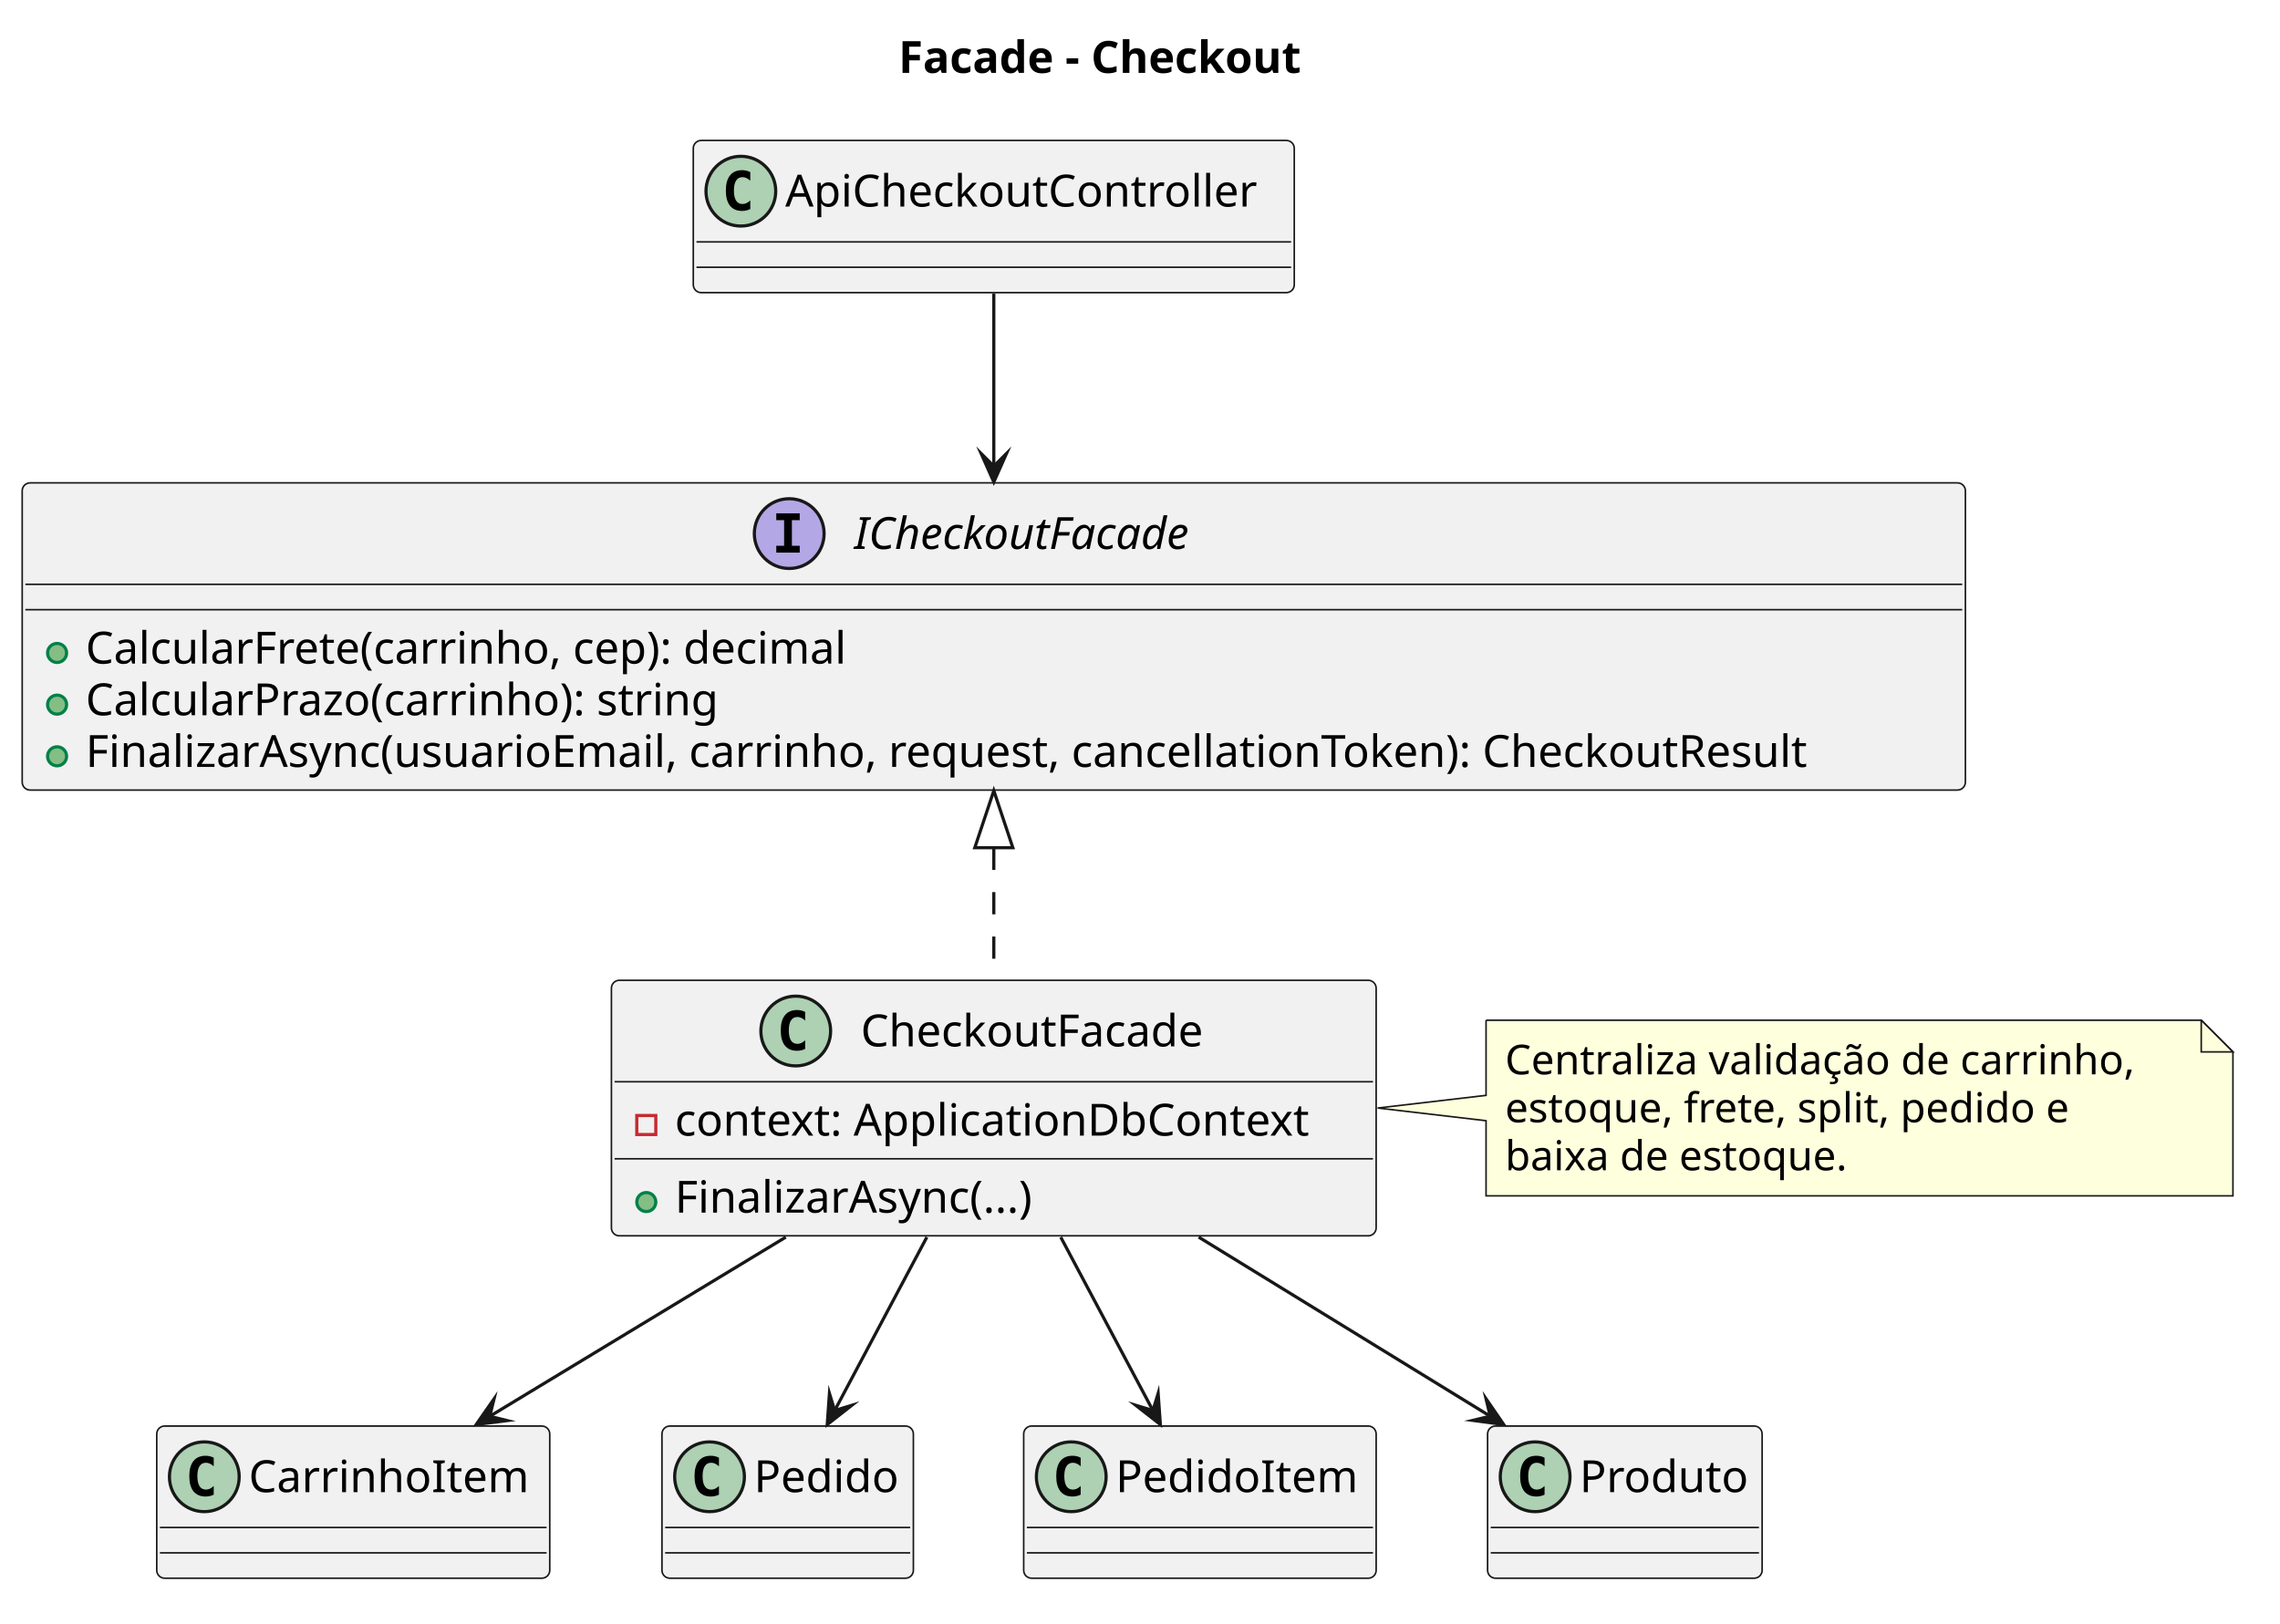
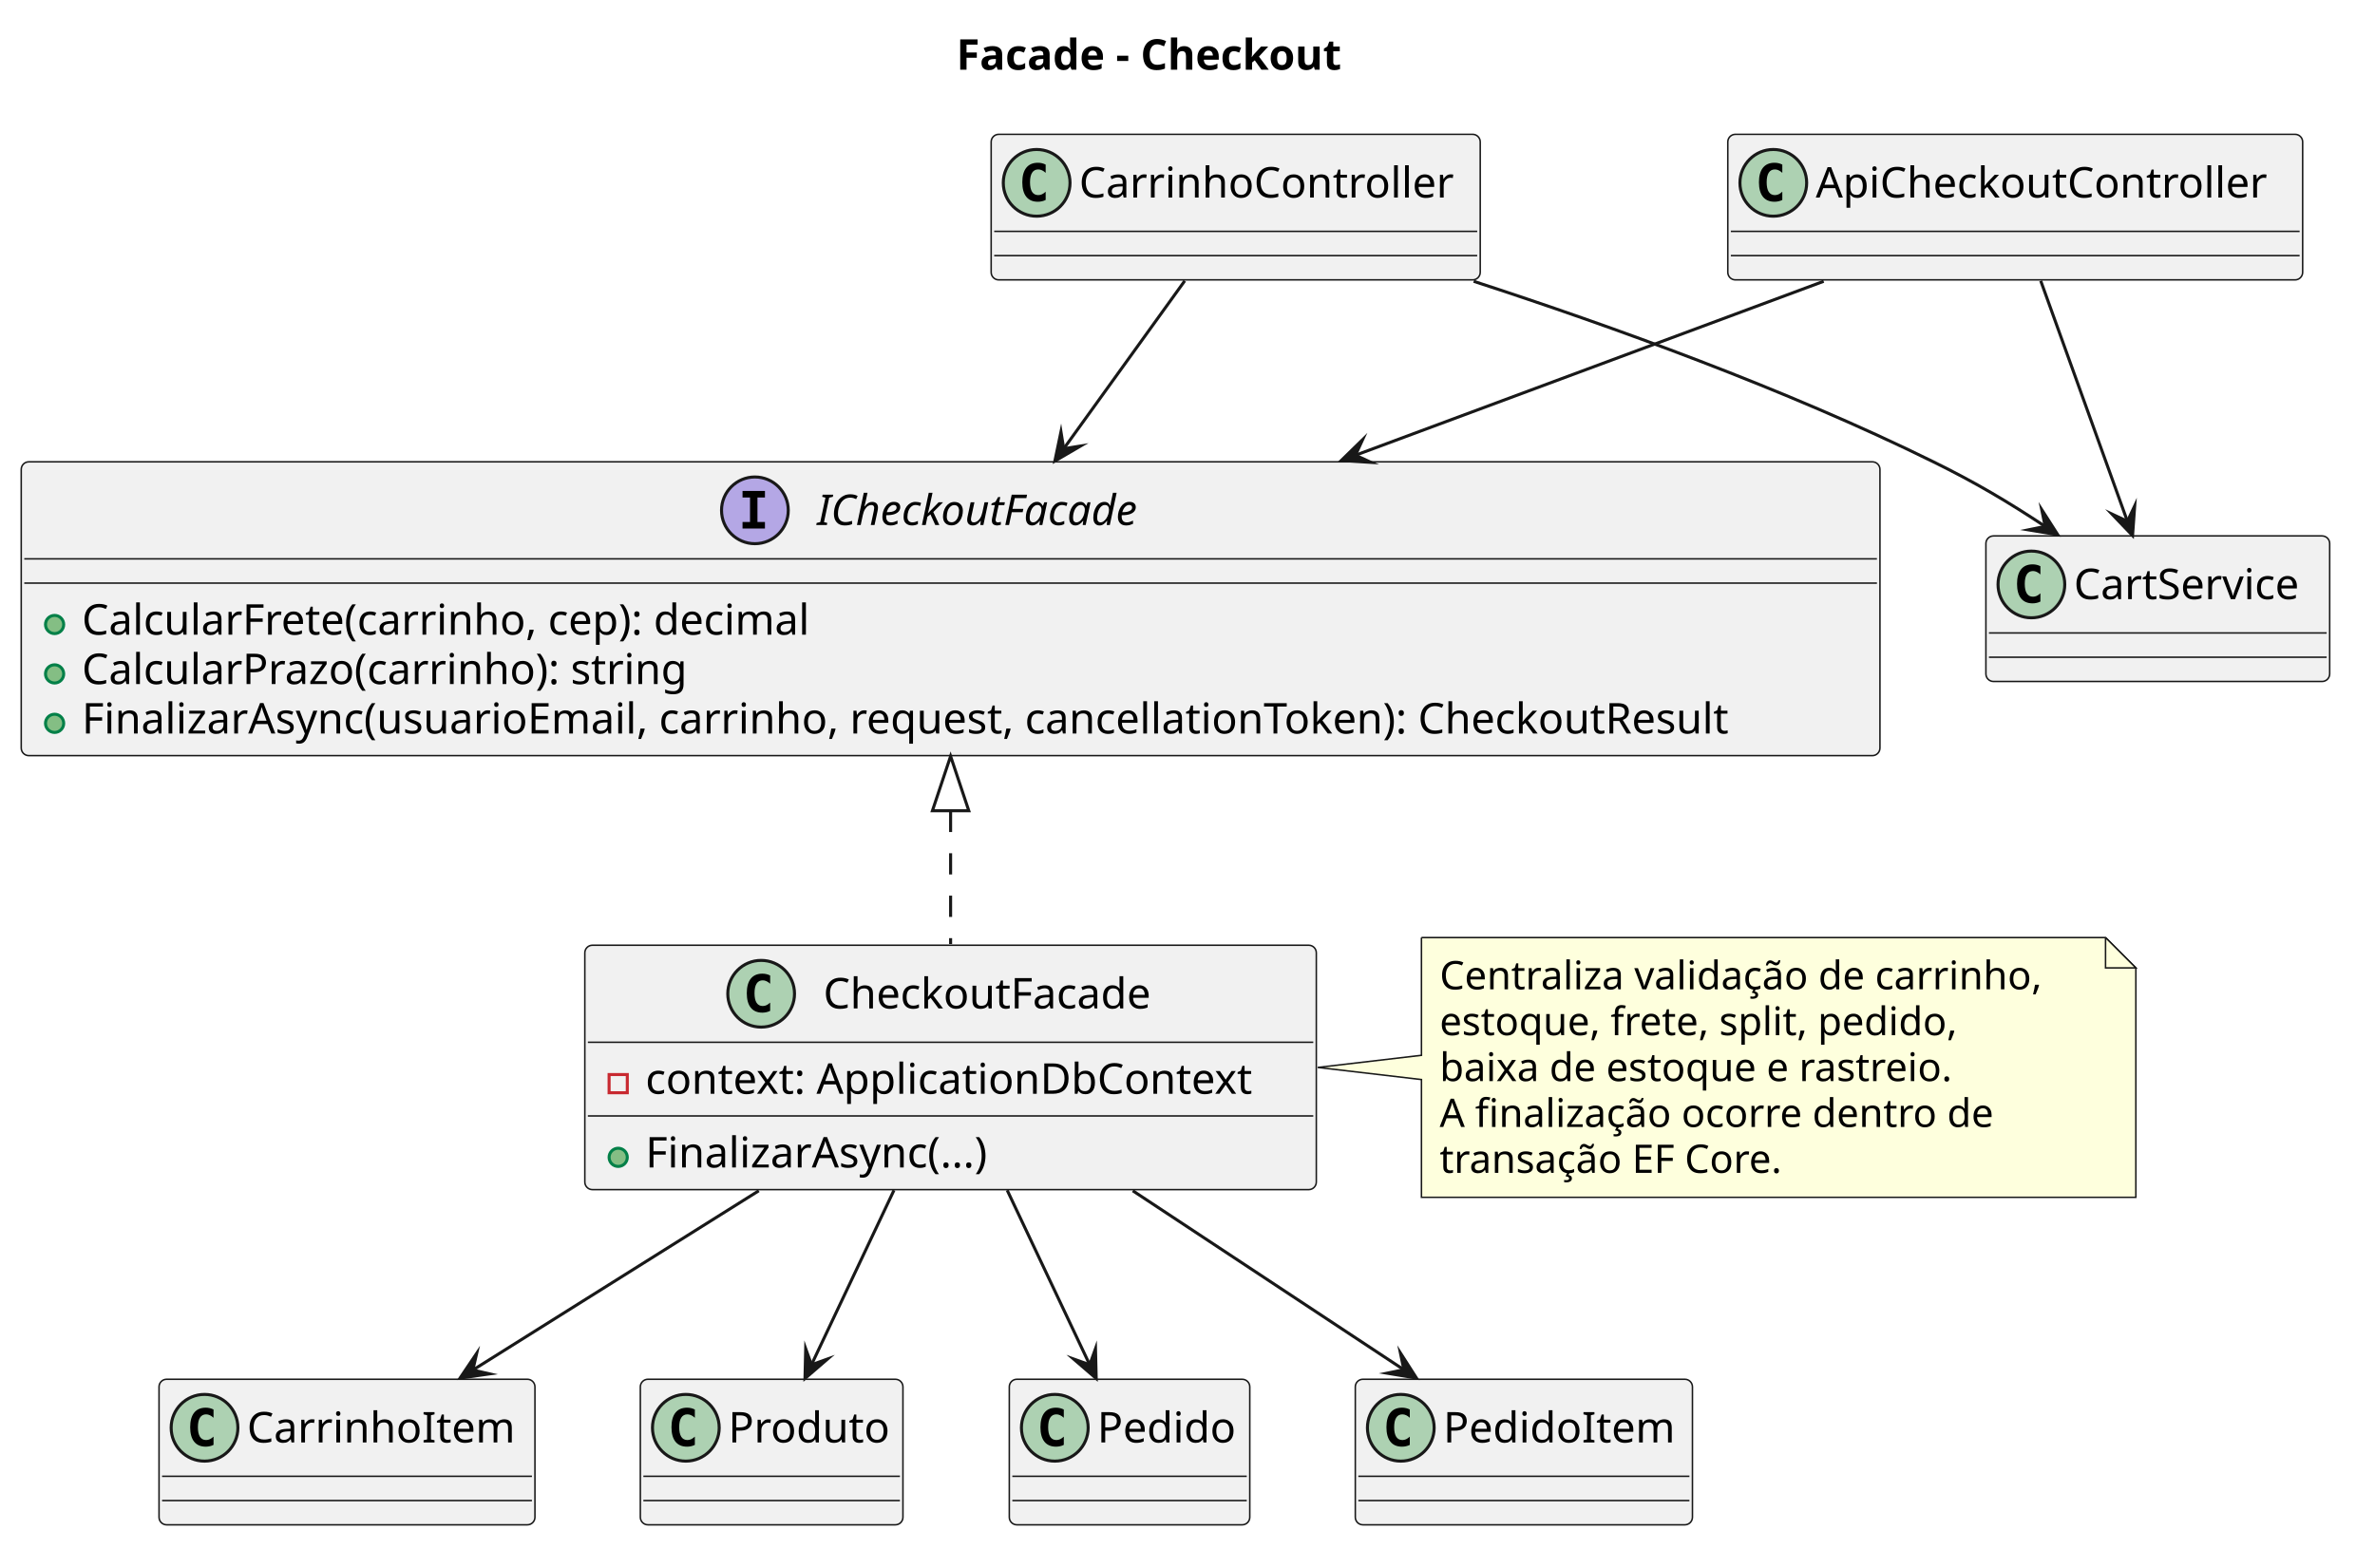
- <svg xmlns="http://www.w3.org/2000/svg" contentStyleType="text/css" data-diagram-type="CLASS" height="512px" preserveAspectRatio="none" style="width:719px;height:512px;background:#FFFFFF;" version="1.1" viewBox="0 0 719 512" width="719px" zoomAndPan="magnify">
+ <svg xmlns="http://www.w3.org/2000/svg" contentStyleType="text/css" data-diagram-type="CLASS" height="517px" preserveAspectRatio="none" style="width:783px;height:517px;background:#FFFFFF;" version="1.1" viewBox="0 0 783 517" width="783px" zoomAndPan="magnify">
  <defs />
  <g>
    <g class="title" data-source-line="1">
-       <text fill="#000000" font-family="sans-serif" font-size="14" font-weight="700" lengthAdjust="spacing" textLength="145.455" x="283.353" y="22.995">Facade - Checkout</text>
+       <text fill="#000000" font-family="sans-serif" font-size="14" font-weight="700" lengthAdjust="spacing" textLength="145.455" x="315.303" y="22.995">Facade - Checkout</text>
    </g>
    <g class="entity" data-qualified-name="ICheckoutFacade" data-source-line="3" id="ent0001">
      <rect fill="#F1F1F1" height="96.891" rx="2.5" ry="2.5" style="stroke:#181818;stroke-width:0.5;" width="612.79" x="7" y="152.297" />
      <ellipse cx="248.879" cy="168.297" fill="#B4A7E5" rx="11" ry="11" style="stroke:#181818;stroke-width:1;" />
      <path d="M244.801,164.062 L244.801,161.906 L252.192,161.906 L252.192,164.062 L249.723,164.062 L249.723,172.141 L252.192,172.141 L252.192,174.297 L244.801,174.297 L244.801,172.141 L247.27,172.141 L247.27,164.062 L244.801,164.062 Z " fill="#000000" />
      <text fill="#000000" font-family="sans-serif" font-size="14" font-style="italic" lengthAdjust="spacing" textLength="120.531" x="269.379" y="173.144">ICheckoutFacade</text>
      <line style="stroke:#181818;stroke-width:0.5;" x1="8" x2="618.79" y1="184.297" y2="184.297" />
      <line style="stroke:#181818;stroke-width:0.5;" x1="8" x2="618.79" y1="192.297" y2="192.297" />
      <g data-visibility-modifier="PUBLIC_METHOD">
        <ellipse cx="18" cy="205.945" fill="#84BE84" rx="3" ry="3" style="stroke:#038048;stroke-width:1;" />
      </g>
      <text fill="#000000" font-family="sans-serif" font-size="14" lengthAdjust="spacing" textLength="260.935" x="27" y="209.292">CalcularFrete(carrinho, cep): decimal</text>
      <g data-visibility-modifier="PUBLIC_METHOD">
        <ellipse cx="18" cy="222.242" fill="#84BE84" rx="3" ry="3" style="stroke:#038048;stroke-width:1;" />
      </g>
      <text fill="#000000" font-family="sans-serif" font-size="14" lengthAdjust="spacing" textLength="213.999" x="27" y="225.589">CalcularPrazo(carrinho): string</text>
      <g data-visibility-modifier="PUBLIC_METHOD">
        <ellipse cx="18" cy="238.539" fill="#84BE84" rx="3" ry="3" style="stroke:#038048;stroke-width:1;" />
      </g>
      <text fill="#000000" font-family="sans-serif" font-size="14" lengthAdjust="spacing" textLength="586.79" x="27" y="241.886">FinalizarAsync(usuarioEmail, carrinho, request, cancellationToken): CheckoutResult</text>
    </g>
    <g class="entity" data-qualified-name="CheckoutFacade" data-source-line="9" id="ent0002">
-       <rect fill="#F1F1F1" height="80.594" rx="2.5" ry="2.5" style="stroke:#181818;stroke-width:0.5;" width="241.161" x="192.81" y="309.187" />
-       <ellipse cx="250.939" cy="325.187" fill="#ADD1B2" rx="11" ry="11" style="stroke:#181818;stroke-width:1;" />
-       <path d="M253.908,330.827 Q253.33,331.124 252.689,331.265 Q252.049,331.421 251.346,331.421 Q248.846,331.421 247.518,329.781 Q246.205,328.124 246.205,324.999 Q246.205,321.874 247.518,320.218 Q248.846,318.562 251.346,318.562 Q252.049,318.562 252.689,318.718 Q253.346,318.874 253.908,319.171 L253.908,321.89 Q253.283,321.312 252.689,321.046 Q252.096,320.765 251.471,320.765 Q250.127,320.765 249.439,321.843 Q248.752,322.906 248.752,324.999 Q248.752,327.093 249.439,328.171 Q250.127,329.234 251.471,329.234 Q252.096,329.234 252.689,328.968 Q253.283,328.687 253.908,328.109 L253.908,330.827 Z " fill="#000000" />
-       <text fill="#000000" font-family="sans-serif" font-size="14" lengthAdjust="spacing" textLength="116.402" x="271.439" y="330.034">CheckoutFacade</text>
-       <line style="stroke:#181818;stroke-width:0.5;" x1="193.81" x2="432.971" y1="341.187" y2="341.187" />
+       <rect fill="#F1F1F1" height="80.594" rx="2.5" ry="2.5" style="stroke:#181818;stroke-width:0.5;" width="241.161" x="192.81" y="311.717" />
+       <ellipse cx="250.939" cy="327.717" fill="#ADD1B2" rx="11" ry="11" style="stroke:#181818;stroke-width:1;" />
+       <path d="M253.908,333.358 Q253.33,333.654 252.689,333.795 Q252.049,333.951 251.346,333.951 Q248.846,333.951 247.518,332.311 Q246.205,330.654 246.205,327.529 Q246.205,324.404 247.518,322.748 Q248.846,321.092 251.346,321.092 Q252.049,321.092 252.689,321.248 Q253.346,321.404 253.908,321.701 L253.908,324.42 Q253.283,323.842 252.689,323.576 Q252.096,323.295 251.471,323.295 Q250.127,323.295 249.439,324.373 Q248.752,325.436 248.752,327.529 Q248.752,329.623 249.439,330.701 Q250.127,331.764 251.471,331.764 Q252.096,331.764 252.689,331.498 Q253.283,331.217 253.908,330.639 L253.908,333.358 Z " fill="#000000" />
+       <text fill="#000000" font-family="sans-serif" font-size="14" lengthAdjust="spacing" textLength="116.402" x="271.439" y="332.564">CheckoutFacade</text>
+       <line style="stroke:#181818;stroke-width:0.5;" x1="193.81" x2="432.971" y1="343.717" y2="343.717" />
      <g data-visibility-modifier="PRIVATE_FIELD">
-         <rect fill="none" height="6" style="stroke:#C82930;stroke-width:1;" width="6" x="200.81" y="351.835" />
+         <rect fill="none" height="6" style="stroke:#C82930;stroke-width:1;" width="6" x="200.81" y="354.365" />
      </g>
-       <text fill="#000000" font-family="sans-serif" font-size="14" lengthAdjust="spacing" textLength="215.161" x="212.81" y="358.182">context: ApplicationDbContext</text>
-       <line style="stroke:#181818;stroke-width:0.5;" x1="193.81" x2="432.971" y1="365.484" y2="365.484" />
+       <text fill="#000000" font-family="sans-serif" font-size="14" lengthAdjust="spacing" textLength="215.161" x="212.81" y="360.712">context: ApplicationDbContext</text>
+       <line style="stroke:#181818;stroke-width:0.5;" x1="193.81" x2="432.971" y1="368.014" y2="368.014" />
      <g data-visibility-modifier="PUBLIC_METHOD">
-         <ellipse cx="203.81" cy="379.132" fill="#84BE84" rx="3" ry="3" style="stroke:#038048;stroke-width:1;" />
+         <ellipse cx="203.81" cy="381.662" fill="#84BE84" rx="3" ry="3" style="stroke:#038048;stroke-width:1;" />
      </g>
-       <text fill="#000000" font-family="sans-serif" font-size="14" lengthAdjust="spacing" textLength="124.858" x="212.81" y="382.479">FinalizarAsync(...)</text>
+       <text fill="#000000" font-family="sans-serif" font-size="14" lengthAdjust="spacing" textLength="124.858" x="212.81" y="385.009">FinalizarAsync(...)</text>
    </g>
-     <g class="entity" data-qualified-name="ApiCheckoutController" data-source-line="14" id="ent0003">
-       <rect fill="#F1F1F1" height="48" rx="2.5" ry="2.5" style="stroke:#181818;stroke-width:0.5;" width="189.52" x="218.63" y="44.297" />
-       <ellipse cx="233.63" cy="60.297" fill="#ADD1B2" rx="11" ry="11" style="stroke:#181818;stroke-width:1;" />
-       <path d="M236.599,65.938 Q236.021,66.234 235.38,66.375 Q234.739,66.531 234.036,66.531 Q231.536,66.531 230.208,64.891 Q228.896,63.234 228.896,60.109 Q228.896,56.984 230.208,55.328 Q231.536,53.672 234.036,53.672 Q234.739,53.672 235.38,53.828 Q236.036,53.984 236.599,54.281 L236.599,57 Q235.974,56.422 235.38,56.156 Q234.786,55.875 234.161,55.875 Q232.817,55.875 232.13,56.953 Q231.442,58.016 231.442,60.109 Q231.442,62.203 232.13,63.281 Q232.817,64.344 234.161,64.344 Q234.786,64.344 235.38,64.078 Q235.974,63.797 236.599,63.219 L236.599,65.938 Z " fill="#000000" />
-       <text fill="#000000" font-family="sans-serif" font-size="14" lengthAdjust="spacing" textLength="157.52" x="247.63" y="65.144">ApiCheckoutController</text>
-       <line style="stroke:#181818;stroke-width:0.5;" x1="219.63" x2="407.151" y1="76.297" y2="76.297" />
-       <line style="stroke:#181818;stroke-width:0.5;" x1="219.63" x2="407.151" y1="84.297" y2="84.297" />
+     <g class="entity" data-qualified-name="CarrinhoController" data-source-line="14" id="ent0003">
+       <rect fill="#F1F1F1" height="48" rx="2.5" ry="2.5" style="stroke:#181818;stroke-width:0.5;" width="161.24" x="326.77" y="44.297" />
+       <ellipse cx="341.77" cy="60.297" fill="#ADD1B2" rx="11" ry="11" style="stroke:#181818;stroke-width:1;" />
+       <path d="M344.739,65.938 Q344.161,66.234 343.52,66.375 Q342.879,66.531 342.176,66.531 Q339.676,66.531 338.348,64.891 Q337.036,63.234 337.036,60.109 Q337.036,56.984 338.348,55.328 Q339.676,53.672 342.176,53.672 Q342.879,53.672 343.52,53.828 Q344.176,53.984 344.739,54.281 L344.739,57 Q344.114,56.422 343.52,56.156 Q342.926,55.875 342.301,55.875 Q340.957,55.875 340.27,56.953 Q339.582,58.016 339.582,60.109 Q339.582,62.203 340.27,63.281 Q340.957,64.344 342.301,64.344 Q342.926,64.344 343.52,64.078 Q344.114,63.797 344.739,63.219 L344.739,65.938 Z " fill="#000000" />
+       <text fill="#000000" font-family="sans-serif" font-size="14" lengthAdjust="spacing" textLength="129.24" x="355.77" y="65.144">CarrinhoController</text>
+       <line style="stroke:#181818;stroke-width:0.5;" x1="327.77" x2="487.01" y1="76.297" y2="76.297" />
+       <line style="stroke:#181818;stroke-width:0.5;" x1="327.77" x2="487.01" y1="84.297" y2="84.297" />
    </g>
-     <g class="entity" data-qualified-name="CarrinhoItem" data-source-line="15" id="ent0004">
-       <rect fill="#F1F1F1" height="48" rx="2.5" ry="2.5" style="stroke:#181818;stroke-width:0.5;" width="123.936" x="49.43" y="449.777" />
-       <ellipse cx="64.43" cy="465.777" fill="#ADD1B2" rx="11" ry="11" style="stroke:#181818;stroke-width:1;" />
-       <path d="M67.399,471.418 Q66.821,471.714 66.18,471.855 Q65.539,472.011 64.836,472.011 Q62.336,472.011 61.008,470.371 Q59.696,468.714 59.696,465.589 Q59.696,462.464 61.008,460.808 Q62.336,459.152 64.836,459.152 Q65.539,459.152 66.18,459.308 Q66.836,459.464 67.399,459.761 L67.399,462.48 Q66.774,461.902 66.18,461.636 Q65.586,461.355 64.961,461.355 Q63.617,461.355 62.93,462.433 Q62.242,463.496 62.242,465.589 Q62.242,467.683 62.93,468.761 Q63.617,469.824 64.961,469.824 Q65.586,469.824 66.18,469.558 Q66.774,469.277 67.399,468.699 L67.399,471.418 Z " fill="#000000" />
-       <text fill="#000000" font-family="sans-serif" font-size="14" lengthAdjust="spacing" textLength="91.936" x="78.43" y="470.624">CarrinhoItem</text>
-       <line style="stroke:#181818;stroke-width:0.5;" x1="50.43" x2="172.367" y1="481.777" y2="481.777" />
-       <line style="stroke:#181818;stroke-width:0.5;" x1="50.43" x2="172.367" y1="489.777" y2="489.777" />
+     <g class="entity" data-qualified-name="ApiCheckoutController" data-source-line="15" id="ent0004">
+       <rect fill="#F1F1F1" height="48" rx="2.5" ry="2.5" style="stroke:#181818;stroke-width:0.5;" width="189.52" x="569.63" y="44.297" />
+       <ellipse cx="584.63" cy="60.297" fill="#ADD1B2" rx="11" ry="11" style="stroke:#181818;stroke-width:1;" />
+       <path d="M587.599,65.938 Q587.021,66.234 586.38,66.375 Q585.739,66.531 585.036,66.531 Q582.536,66.531 581.208,64.891 Q579.896,63.234 579.896,60.109 Q579.896,56.984 581.208,55.328 Q582.536,53.672 585.036,53.672 Q585.739,53.672 586.38,53.828 Q587.036,53.984 587.599,54.281 L587.599,57 Q586.974,56.422 586.38,56.156 Q585.786,55.875 585.161,55.875 Q583.817,55.875 583.13,56.953 Q582.442,58.016 582.442,60.109 Q582.442,62.203 583.13,63.281 Q583.817,64.344 585.161,64.344 Q585.786,64.344 586.38,64.078 Q586.974,63.797 587.599,63.219 L587.599,65.938 Z " fill="#000000" />
+       <text fill="#000000" font-family="sans-serif" font-size="14" lengthAdjust="spacing" textLength="157.52" x="598.63" y="65.144">ApiCheckoutController</text>
+       <line style="stroke:#181818;stroke-width:0.5;" x1="570.63" x2="758.15" y1="76.297" y2="76.297" />
+       <line style="stroke:#181818;stroke-width:0.5;" x1="570.63" x2="758.15" y1="84.297" y2="84.297" />
    </g>
-     <g class="entity" data-qualified-name="Pedido" data-source-line="16" id="ent0005">
-       <rect fill="#F1F1F1" height="48" rx="2.5" ry="2.5" style="stroke:#181818;stroke-width:0.5;" width="79.284" x="208.75" y="449.777" />
-       <ellipse cx="223.75" cy="465.777" fill="#ADD1B2" rx="11" ry="11" style="stroke:#181818;stroke-width:1;" />
-       <path d="M226.719,471.418 Q226.141,471.714 225.5,471.855 Q224.859,472.011 224.156,472.011 Q221.656,472.011 220.328,470.371 Q219.016,468.714 219.016,465.589 Q219.016,462.464 220.328,460.808 Q221.656,459.152 224.156,459.152 Q224.859,459.152 225.5,459.308 Q226.156,459.464 226.719,459.761 L226.719,462.48 Q226.094,461.902 225.5,461.636 Q224.906,461.355 224.281,461.355 Q222.938,461.355 222.25,462.433 Q221.562,463.496 221.562,465.589 Q221.562,467.683 222.25,468.761 Q222.938,469.824 224.281,469.824 Q224.906,469.824 225.5,469.558 Q226.094,469.277 226.719,468.699 L226.719,471.418 Z " fill="#000000" />
-       <text fill="#000000" font-family="sans-serif" font-size="14" lengthAdjust="spacing" textLength="47.284" x="237.75" y="470.624">Pedido</text>
-       <line style="stroke:#181818;stroke-width:0.5;" x1="209.75" x2="287.034" y1="481.777" y2="481.777" />
-       <line style="stroke:#181818;stroke-width:0.5;" x1="209.75" x2="287.034" y1="489.777" y2="489.777" />
+     <g class="entity" data-qualified-name="CartService" data-source-line="16" id="ent0005">
+       <rect fill="#F1F1F1" height="48" rx="2.5" ry="2.5" style="stroke:#181818;stroke-width:0.5;" width="113.341" x="654.72" y="176.737" />
+       <ellipse cx="669.72" cy="192.737" fill="#ADD1B2" rx="11" ry="11" style="stroke:#181818;stroke-width:1;" />
+       <path d="M672.689,198.377 Q672.111,198.674 671.47,198.815 Q670.829,198.971 670.126,198.971 Q667.626,198.971 666.298,197.331 Q664.986,195.674 664.986,192.549 Q664.986,189.424 666.298,187.768 Q667.626,186.112 670.126,186.112 Q670.829,186.112 671.47,186.268 Q672.126,186.424 672.689,186.721 L672.689,189.44 Q672.064,188.862 671.47,188.596 Q670.876,188.315 670.251,188.315 Q668.908,188.315 668.22,189.393 Q667.533,190.456 667.533,192.549 Q667.533,194.643 668.22,195.721 Q668.908,196.784 670.251,196.784 Q670.876,196.784 671.47,196.518 Q672.064,196.237 672.689,195.659 L672.689,198.377 Z " fill="#000000" />
+       <text fill="#000000" font-family="sans-serif" font-size="14" lengthAdjust="spacing" textLength="81.341" x="683.72" y="197.584">CartService</text>
+       <line style="stroke:#181818;stroke-width:0.5;" x1="655.72" x2="767.061" y1="208.737" y2="208.737" />
+       <line style="stroke:#181818;stroke-width:0.5;" x1="655.72" x2="767.061" y1="216.737" y2="216.737" />
    </g>
-     <g class="entity" data-qualified-name="PedidoItem" data-source-line="17" id="ent0006">
-       <rect fill="#F1F1F1" height="48" rx="2.5" ry="2.5" style="stroke:#181818;stroke-width:0.5;" width="111.153" x="322.82" y="449.777" />
-       <ellipse cx="337.82" cy="465.777" fill="#ADD1B2" rx="11" ry="11" style="stroke:#181818;stroke-width:1;" />
-       <path d="M340.789,471.418 Q340.211,471.714 339.57,471.855 Q338.929,472.011 338.226,472.011 Q335.726,472.011 334.398,470.371 Q333.086,468.714 333.086,465.589 Q333.086,462.464 334.398,460.808 Q335.726,459.152 338.226,459.152 Q338.929,459.152 339.57,459.308 Q340.226,459.464 340.789,459.761 L340.789,462.48 Q340.164,461.902 339.57,461.636 Q338.976,461.355 338.351,461.355 Q337.007,461.355 336.32,462.433 Q335.632,463.496 335.632,465.589 Q335.632,467.683 336.32,468.761 Q337.007,469.824 338.351,469.824 Q338.976,469.824 339.57,469.558 Q340.164,469.277 340.789,468.699 L340.789,471.418 Z " fill="#000000" />
-       <text fill="#000000" font-family="sans-serif" font-size="14" lengthAdjust="spacing" textLength="79.153" x="351.82" y="470.624">PedidoItem</text>
-       <line style="stroke:#181818;stroke-width:0.5;" x1="323.82" x2="432.973" y1="481.777" y2="481.777" />
-       <line style="stroke:#181818;stroke-width:0.5;" x1="323.82" x2="432.973" y1="489.777" y2="489.777" />
+     <g class="entity" data-qualified-name="CarrinhoItem" data-source-line="17" id="ent0006">
+       <rect fill="#F1F1F1" height="48" rx="2.5" ry="2.5" style="stroke:#181818;stroke-width:0.5;" width="123.936" x="52.43" y="454.847" />
+       <ellipse cx="67.43" cy="470.847" fill="#ADD1B2" rx="11" ry="11" style="stroke:#181818;stroke-width:1;" />
+       <path d="M70.399,476.488 Q69.821,476.784 69.18,476.925 Q68.539,477.081 67.836,477.081 Q65.336,477.081 64.008,475.441 Q62.696,473.784 62.696,470.659 Q62.696,467.534 64.008,465.878 Q65.336,464.222 67.836,464.222 Q68.539,464.222 69.18,464.378 Q69.836,464.534 70.399,464.831 L70.399,467.55 Q69.774,466.972 69.18,466.706 Q68.586,466.425 67.961,466.425 Q66.618,466.425 65.93,467.503 Q65.243,468.566 65.243,470.659 Q65.243,472.753 65.93,473.831 Q66.618,474.894 67.961,474.894 Q68.586,474.894 69.18,474.628 Q69.774,474.347 70.399,473.769 L70.399,476.488 Z " fill="#000000" />
+       <text fill="#000000" font-family="sans-serif" font-size="14" lengthAdjust="spacing" textLength="91.936" x="81.43" y="475.694">CarrinhoItem</text>
+       <line style="stroke:#181818;stroke-width:0.5;" x1="53.43" x2="175.367" y1="486.847" y2="486.847" />
+       <line style="stroke:#181818;stroke-width:0.5;" x1="53.43" x2="175.367" y1="494.847" y2="494.847" />
    </g>
    <g class="entity" data-qualified-name="Produto" data-source-line="18" id="ent0007">
-       <rect fill="#F1F1F1" height="48" rx="2.5" ry="2.5" style="stroke:#181818;stroke-width:0.5;" width="86.578" x="469.11" y="449.777" />
-       <ellipse cx="484.11" cy="465.777" fill="#ADD1B2" rx="11" ry="11" style="stroke:#181818;stroke-width:1;" />
-       <path d="M487.079,471.418 Q486.501,471.714 485.86,471.855 Q485.219,472.011 484.516,472.011 Q482.016,472.011 480.688,470.371 Q479.376,468.714 479.376,465.589 Q479.376,462.464 480.688,460.808 Q482.016,459.152 484.516,459.152 Q485.219,459.152 485.86,459.308 Q486.516,459.464 487.079,459.761 L487.079,462.48 Q486.454,461.902 485.86,461.636 Q485.266,461.355 484.641,461.355 Q483.298,461.355 482.61,462.433 Q481.923,463.496 481.923,465.589 Q481.923,467.683 482.61,468.761 Q483.298,469.824 484.641,469.824 Q485.266,469.824 485.86,469.558 Q486.454,469.277 487.079,468.699 L487.079,471.418 Z " fill="#000000" />
-       <text fill="#000000" font-family="sans-serif" font-size="14" lengthAdjust="spacing" textLength="54.578" x="498.11" y="470.624">Produto</text>
-       <line style="stroke:#181818;stroke-width:0.5;" x1="470.11" x2="554.688" y1="481.777" y2="481.777" />
-       <line style="stroke:#181818;stroke-width:0.5;" x1="470.11" x2="554.688" y1="489.777" y2="489.777" />
+       <rect fill="#F1F1F1" height="48" rx="2.5" ry="2.5" style="stroke:#181818;stroke-width:0.5;" width="86.578" x="211.11" y="454.847" />
+       <ellipse cx="226.11" cy="470.847" fill="#ADD1B2" rx="11" ry="11" style="stroke:#181818;stroke-width:1;" />
+       <path d="M229.079,476.488 Q228.501,476.784 227.86,476.925 Q227.219,477.081 226.516,477.081 Q224.016,477.081 222.688,475.441 Q221.376,473.784 221.376,470.659 Q221.376,467.534 222.688,465.878 Q224.016,464.222 226.516,464.222 Q227.219,464.222 227.86,464.378 Q228.516,464.534 229.079,464.831 L229.079,467.55 Q228.454,466.972 227.86,466.706 Q227.266,466.425 226.641,466.425 Q225.298,466.425 224.61,467.503 Q223.923,468.566 223.923,470.659 Q223.923,472.753 224.61,473.831 Q225.298,474.894 226.641,474.894 Q227.266,474.894 227.86,474.628 Q228.454,474.347 229.079,473.769 L229.079,476.488 Z " fill="#000000" />
+       <text fill="#000000" font-family="sans-serif" font-size="14" lengthAdjust="spacing" textLength="54.578" x="240.11" y="475.694">Produto</text>
+       <line style="stroke:#181818;stroke-width:0.5;" x1="212.11" x2="296.688" y1="486.847" y2="486.847" />
+       <line style="stroke:#181818;stroke-width:0.5;" x1="212.11" x2="296.688" y1="494.847" y2="494.847" />
    </g>
-     <g class="entity" data-qualified-name="GMN14" data-source-line="28" id="ent0015">
-       <path d="M468.63,321.777 L468.63,345.477 L434.43,349.477 L468.63,353.477 L468.63,377.175 A0,0 0 0 0 468.63,377.175 L704.162,377.175 A0,0 0 0 0 704.162,377.175 L704.162,331.777 L694.162,321.777 L468.63,321.777 A0,0 0 0 0 468.63,321.777" fill="#FEFFDD" style="stroke:#181818;stroke-width:0.5;" />
-       <path d="M694.162,321.777 L694.162,331.777 L704.162,331.777 L694.162,321.777" fill="#FEFFDD" style="stroke:#181818;stroke-width:0.5;" />
-       <text fill="#000000" font-family="sans-serif" font-size="13" lengthAdjust="spacing" textLength="214.532" x="474.63" y="338.844">Centraliza validação de carrinho,</text>
-       <text fill="#000000" font-family="sans-serif" font-size="13" lengthAdjust="spacing" textLength="191.915" x="474.63" y="353.977">estoque, frete, split, pedido e</text>
-       <text fill="#000000" font-family="sans-serif" font-size="13" lengthAdjust="spacing" textLength="116.448" x="474.63" y="369.109">baixa de estoque.</text>
+     <g class="entity" data-qualified-name="Pedido" data-source-line="19" id="ent0008">
+       <rect fill="#F1F1F1" height="48" rx="2.5" ry="2.5" style="stroke:#181818;stroke-width:0.5;" width="79.284" x="332.75" y="454.847" />
+       <ellipse cx="347.75" cy="470.847" fill="#ADD1B2" rx="11" ry="11" style="stroke:#181818;stroke-width:1;" />
+       <path d="M350.719,476.488 Q350.141,476.784 349.5,476.925 Q348.859,477.081 348.156,477.081 Q345.656,477.081 344.328,475.441 Q343.016,473.784 343.016,470.659 Q343.016,467.534 344.328,465.878 Q345.656,464.222 348.156,464.222 Q348.859,464.222 349.5,464.378 Q350.156,464.534 350.719,464.831 L350.719,467.55 Q350.094,466.972 349.5,466.706 Q348.906,466.425 348.281,466.425 Q346.938,466.425 346.25,467.503 Q345.562,468.566 345.562,470.659 Q345.562,472.753 346.25,473.831 Q346.938,474.894 348.281,474.894 Q348.906,474.894 349.5,474.628 Q350.094,474.347 350.719,473.769 L350.719,476.488 Z " fill="#000000" />
+       <text fill="#000000" font-family="sans-serif" font-size="14" lengthAdjust="spacing" textLength="47.284" x="361.75" y="475.694">Pedido</text>
+       <line style="stroke:#181818;stroke-width:0.5;" x1="333.75" x2="411.034" y1="486.847" y2="486.847" />
+       <line style="stroke:#181818;stroke-width:0.5;" x1="333.75" x2="411.034" y1="494.847" y2="494.847" />
    </g>
-     <g class="link" data-entity-1="ent0001" data-entity-2="ent0002" data-link-type="extension" data-source-line="20" id="lnk8">
-       <path codeLine="20" d="M313.4,267.377 C313.4,286.627 313.4,290.577 313.4,308.927" fill="none" id="ICheckoutFacade-backto-CheckoutFacade" style="stroke:#181818;stroke-width:1;stroke-dasharray:7,7;" />
+     <g class="entity" data-qualified-name="PedidoItem" data-source-line="20" id="ent0009">
+       <rect fill="#F1F1F1" height="48" rx="2.5" ry="2.5" style="stroke:#181818;stroke-width:0.5;" width="111.153" x="446.82" y="454.847" />
+       <ellipse cx="461.82" cy="470.847" fill="#ADD1B2" rx="11" ry="11" style="stroke:#181818;stroke-width:1;" />
+       <path d="M464.789,476.488 Q464.211,476.784 463.57,476.925 Q462.929,477.081 462.226,477.081 Q459.726,477.081 458.398,475.441 Q457.086,473.784 457.086,470.659 Q457.086,467.534 458.398,465.878 Q459.726,464.222 462.226,464.222 Q462.929,464.222 463.57,464.378 Q464.226,464.534 464.789,464.831 L464.789,467.55 Q464.164,466.972 463.57,466.706 Q462.976,466.425 462.351,466.425 Q461.007,466.425 460.32,467.503 Q459.632,468.566 459.632,470.659 Q459.632,472.753 460.32,473.831 Q461.007,474.894 462.351,474.894 Q462.976,474.894 463.57,474.628 Q464.164,474.347 464.789,473.769 L464.789,476.488 Z " fill="#000000" />
+       <text fill="#000000" font-family="sans-serif" font-size="14" lengthAdjust="spacing" textLength="79.153" x="475.82" y="475.694">PedidoItem</text>
+       <line style="stroke:#181818;stroke-width:0.5;" x1="447.82" x2="556.973" y1="486.847" y2="486.847" />
+       <line style="stroke:#181818;stroke-width:0.5;" x1="447.82" x2="556.973" y1="494.847" y2="494.847" />
+     </g>
+     <g class="entity" data-qualified-name="GMN19" data-source-line="33" id="ent0020">
+       <path d="M468.63,309.187 L468.63,348.017 L434.43,352.017 L468.63,356.017 L468.63,394.851 A0,0 0 0 0 468.63,394.851 L704.162,394.851 A0,0 0 0 0 704.162,394.851 L704.162,319.187 L694.162,309.187 L468.63,309.187 A0,0 0 0 0 468.63,309.187" fill="#FEFFDD" style="stroke:#181818;stroke-width:0.5;" />
+       <path d="M694.162,309.187 L694.162,319.187 L704.162,319.187 L694.162,309.187" fill="#FEFFDD" style="stroke:#181818;stroke-width:0.5;" />
+       <text fill="#000000" font-family="sans-serif" font-size="13" lengthAdjust="spacing" textLength="214.532" x="474.63" y="326.254">Centraliza validação de carrinho,</text>
+       <text fill="#000000" font-family="sans-serif" font-size="13" lengthAdjust="spacing" textLength="183.917" x="474.63" y="341.387">estoque, frete, split, pedido,</text>
+       <text fill="#000000" font-family="sans-serif" font-size="13" lengthAdjust="spacing" textLength="182.8" x="474.63" y="356.519">baixa de estoque e rastreio.</text>
+       <text fill="#000000" font-family="sans-serif" font-size="13" lengthAdjust="spacing" textLength="195.774" x="474.63" y="371.652">A finalização ocorre dentro de</text>
+       <text fill="#000000" font-family="sans-serif" font-size="13" lengthAdjust="spacing" textLength="122.916" x="474.63" y="386.785">transação EF Core.</text>
+     </g>
+     <g class="link" data-entity-1="ent0001" data-entity-2="ent0002" data-link-type="extension" data-source-line="22" id="lnk10">
+       <path codeLine="22" d="M313.4,267.377 C313.4,287.347 313.4,292.287 313.4,311.327" fill="none" id="ICheckoutFacade-backto-CheckoutFacade" style="stroke:#181818;stroke-width:1;stroke-dasharray:7,7;" />
      <polygon fill="none" points="313.4,249.377,307.4,267.377,319.4,267.377,313.4,249.377" style="stroke:#181818;stroke-width:1;stroke-linejoin:miter;stroke-miterlimit:10;" />
    </g>
-     <g class="link" data-entity-1="ent0003" data-entity-2="ent0001" data-link-type="dependency" data-source-line="21" id="lnk9">
-       <path codeLine="21" d="M313.4,92.617 C313.4,109.107 313.4,126.787 313.4,147.037" fill="none" id="ApiCheckoutController-to-ICheckoutFacade" style="stroke:#181818;stroke-width:1;" />
-       <polygon fill="#181818" points="313.4,152.037,317.4,143.037,313.4,147.037,309.4,143.037,313.4,152.037" style="stroke:#181818;stroke-width:1;stroke-linejoin:miter;stroke-miterlimit:10;" />
+     <g class="link" data-entity-1="ent0003" data-entity-2="ent0001" data-link-type="dependency" data-source-line="23" id="lnk11">
+       <path codeLine="23" d="M390.59,92.617 C378.71,109.097 365.283,127.73 350.693,147.98" fill="none" id="CarrinhoController-to-ICheckoutFacade" style="stroke:#181818;stroke-width:1;" />
+       <polygon fill="#181818" points="347.77,152.037,356.276,147.073,350.693,147.98,349.786,142.397,347.77,152.037" style="stroke:#181818;stroke-width:1;stroke-linejoin:miter;stroke-miterlimit:10;" />
    </g>
-     <g class="link" data-entity-1="ent0002" data-entity-2="ent0004" data-link-type="dependency" data-source-line="22" id="lnk10">
-       <path codeLine="22" d="M247.81,390.187 C215.56,409.717 182.058,429.998 154.448,446.708" fill="none" id="CheckoutFacade-to-CarrinhoItem" style="stroke:#181818;stroke-width:1;" />
-       <polygon fill="#181818" points="150.17,449.297,159.941,448.059,154.448,446.708,155.799,441.215,150.17,449.297" style="stroke:#181818;stroke-width:1;stroke-linejoin:miter;stroke-miterlimit:10;" />
+     <g class="link" data-entity-1="ent0004" data-entity-2="ent0001" data-link-type="dependency" data-source-line="24" id="lnk12">
+       <path codeLine="24" d="M601.24,92.767 C557.03,109.197 501.087,129.986 446.877,150.126" fill="none" id="ApiCheckoutController-to-ICheckoutFacade" style="stroke:#181818;stroke-width:1;" />
+       <polygon fill="#181818" points="442.19,151.867,452.02,152.482,446.877,150.126,449.233,144.983,442.19,151.867" style="stroke:#181818;stroke-width:1;stroke-linejoin:miter;stroke-miterlimit:10;" />
    </g>
-     <g class="link" data-entity-1="ent0002" data-entity-2="ent0007" data-link-type="dependency" data-source-line="23" id="lnk11">
-       <path codeLine="23" d="M378,390.187 C409.78,409.717 442.74,429.97 469.94,446.68" fill="none" id="CheckoutFacade-to-Produto" style="stroke:#181818;stroke-width:1;" />
-       <polygon fill="#181818" points="474.2,449.297,468.625,441.178,469.94,446.68,464.438,447.994,474.2,449.297" style="stroke:#181818;stroke-width:1;stroke-linejoin:miter;stroke-miterlimit:10;" />
+     <g class="link" data-entity-1="ent0003" data-entity-2="ent0005" data-link-type="dependency" data-source-line="25" id="lnk13">
+       <path codeLine="25" d="M485.85,92.767 C531.16,107.507 588.66,128.257 637.4,152.297 C651.36,159.177 661.768,165.351 674.258,173.601" fill="none" id="CarrinhoController-to-CartService" style="stroke:#181818;stroke-width:1;" />
+       <polygon fill="#181818" points="678.43,176.357,673.125,168.059,674.258,173.601,668.716,174.734,678.43,176.357" style="stroke:#181818;stroke-width:1;stroke-linejoin:miter;stroke-miterlimit:10;" />
    </g>
-     <g class="link" data-entity-1="ent0002" data-entity-2="ent0005" data-link-type="dependency" data-source-line="24" id="lnk12">
-       <path codeLine="24" d="M292.29,390.187 C281.91,409.717 272.108,428.173 263.218,444.883" fill="none" id="CheckoutFacade-to-Pedido" style="stroke:#181818;stroke-width:1;" />
-       <polygon fill="#181818" points="260.87,449.297,268.628,443.23,263.218,444.883,261.566,439.473,260.87,449.297" style="stroke:#181818;stroke-width:1;stroke-linejoin:miter;stroke-miterlimit:10;" />
+     <g class="link" data-entity-1="ent0004" data-entity-2="ent0005" data-link-type="dependency" data-source-line="26" id="lnk14">
+       <path codeLine="26" d="M672.8,92.617 C681.35,116.357 692.845,148.243 701.375,171.913" fill="none" id="ApiCheckoutController-to-CartService" style="stroke:#181818;stroke-width:1;" />
+       <polygon fill="#181818" points="703.07,176.617,703.782,166.794,701.375,171.913,696.256,169.506,703.07,176.617" style="stroke:#181818;stroke-width:1;stroke-linejoin:miter;stroke-miterlimit:10;" />
    </g>
-     <g class="link" data-entity-1="ent0002" data-entity-2="ent0006" data-link-type="dependency" data-source-line="25" id="lnk13">
-       <path codeLine="25" d="M334.5,390.187 C344.88,409.717 354.682,428.173 363.572,444.883" fill="none" id="CheckoutFacade-to-PedidoItem" style="stroke:#181818;stroke-width:1;" />
-       <polygon fill="#181818" points="365.92,449.297,365.224,439.473,363.572,444.883,358.161,443.23,365.92,449.297" style="stroke:#181818;stroke-width:1;stroke-linejoin:miter;stroke-miterlimit:10;" />
+     <g class="link" data-entity-1="ent0002" data-entity-2="ent0006" data-link-type="dependency" data-source-line="27" id="lnk15">
+       <path codeLine="27" d="M250.16,392.687 C217.72,413.027 183.566,434.461 155.896,451.811" fill="none" id="CheckoutFacade-to-CarrinhoItem" style="stroke:#181818;stroke-width:1;" />
+       <polygon fill="#181818" points="151.66,454.467,161.41,453.075,155.896,451.811,157.16,446.297,151.66,454.467" style="stroke:#181818;stroke-width:1;stroke-linejoin:miter;stroke-miterlimit:10;" />
+     </g>
+     <g class="link" data-entity-1="ent0002" data-entity-2="ent0007" data-link-type="dependency" data-source-line="28" id="lnk16">
+       <path codeLine="28" d="M294.73,392.517 C285.07,412.937 275.757,432.656 267.527,450.067" fill="none" id="CheckoutFacade-to-Produto" style="stroke:#181818;stroke-width:1;" />
+       <polygon fill="#181818" points="265.39,454.587,272.853,448.16,267.527,450.067,265.62,444.741,265.39,454.587" style="stroke:#181818;stroke-width:1;stroke-linejoin:miter;stroke-miterlimit:10;" />
+     </g>
+     <g class="link" data-entity-1="ent0002" data-entity-2="ent0008" data-link-type="dependency" data-source-line="29" id="lnk17">
+       <path codeLine="29" d="M332.06,392.517 C341.72,412.937 351.033,432.656 359.263,450.067" fill="none" id="CheckoutFacade-to-Pedido" style="stroke:#181818;stroke-width:1;" />
+       <polygon fill="#181818" points="361.4,454.587,361.17,444.741,359.263,450.067,353.937,448.16,361.4,454.587" style="stroke:#181818;stroke-width:1;stroke-linejoin:miter;stroke-miterlimit:10;" />
+     </g>
+     <g class="link" data-entity-1="ent0002" data-entity-2="ent0009" data-link-type="dependency" data-source-line="30" id="lnk18">
+       <path codeLine="30" d="M373.46,392.687 C404.26,413.027 436.547,434.362 462.827,451.712" fill="none" id="CheckoutFacade-to-PedidoItem" style="stroke:#181818;stroke-width:1;" />
+       <polygon fill="#181818" points="467,454.467,461.693,446.17,462.827,451.712,457.285,452.846,467,454.467" style="stroke:#181818;stroke-width:1;stroke-linejoin:miter;stroke-miterlimit:10;" />
    </g>
  </g>
</svg>
